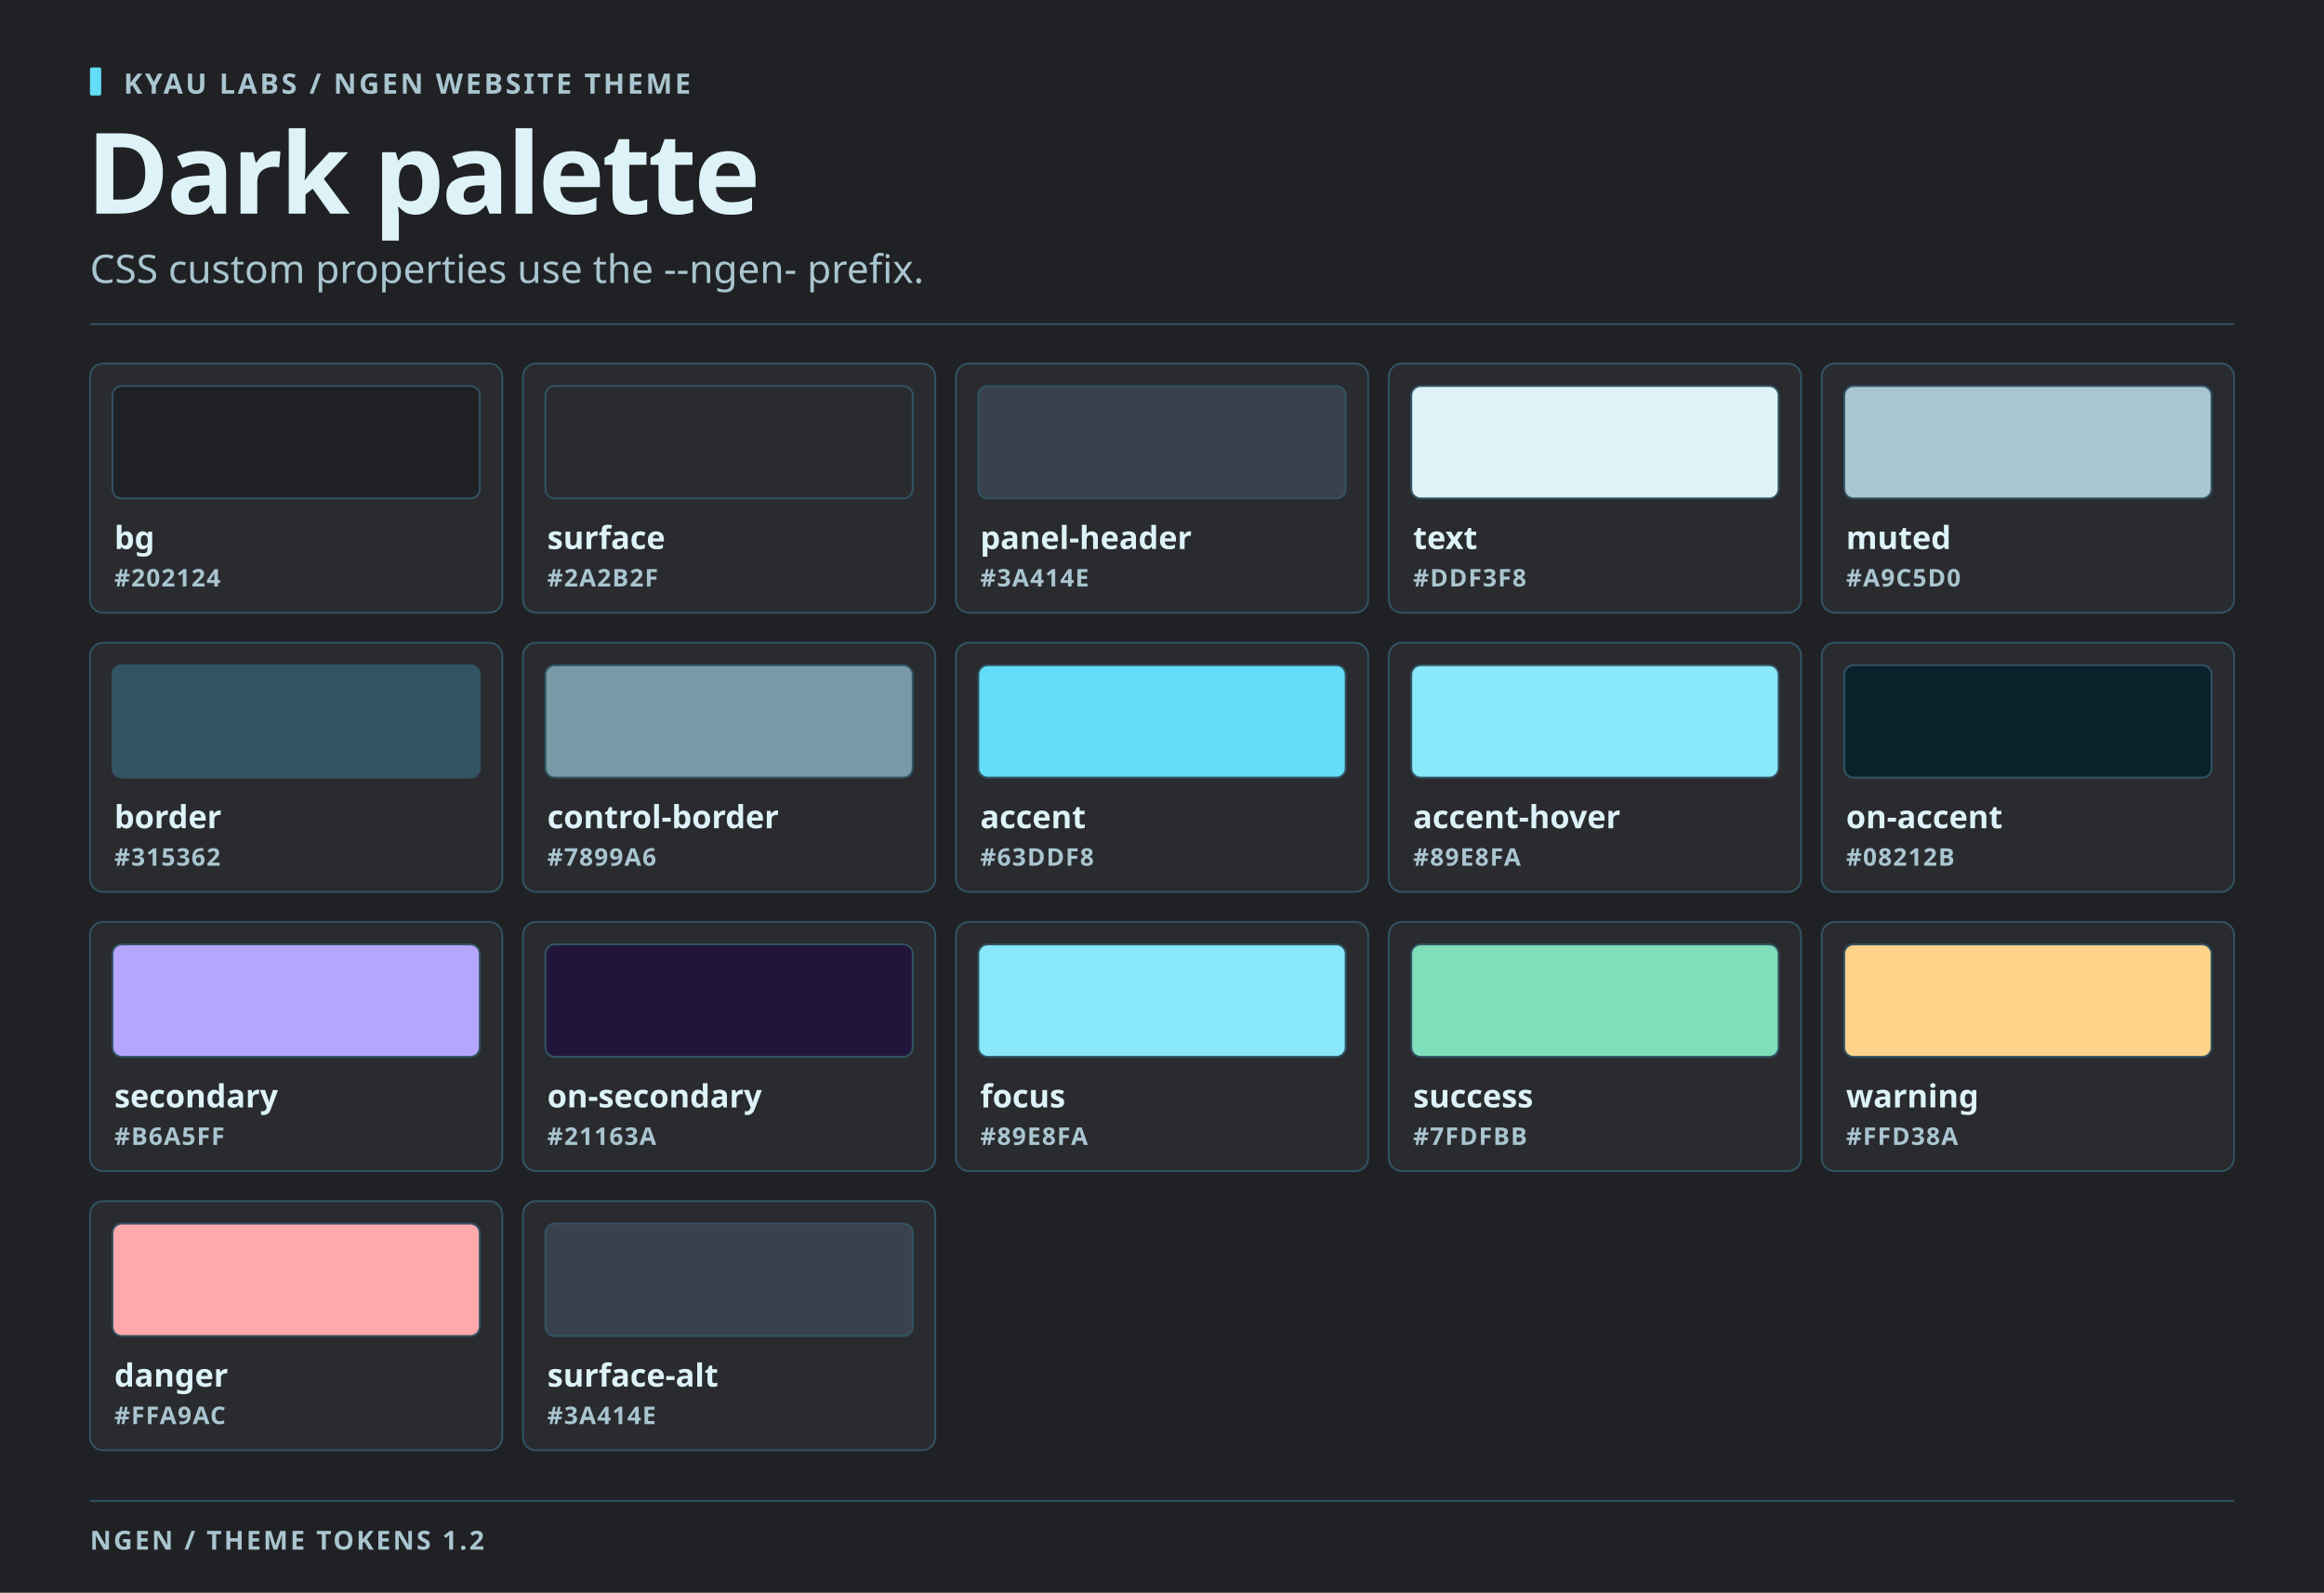
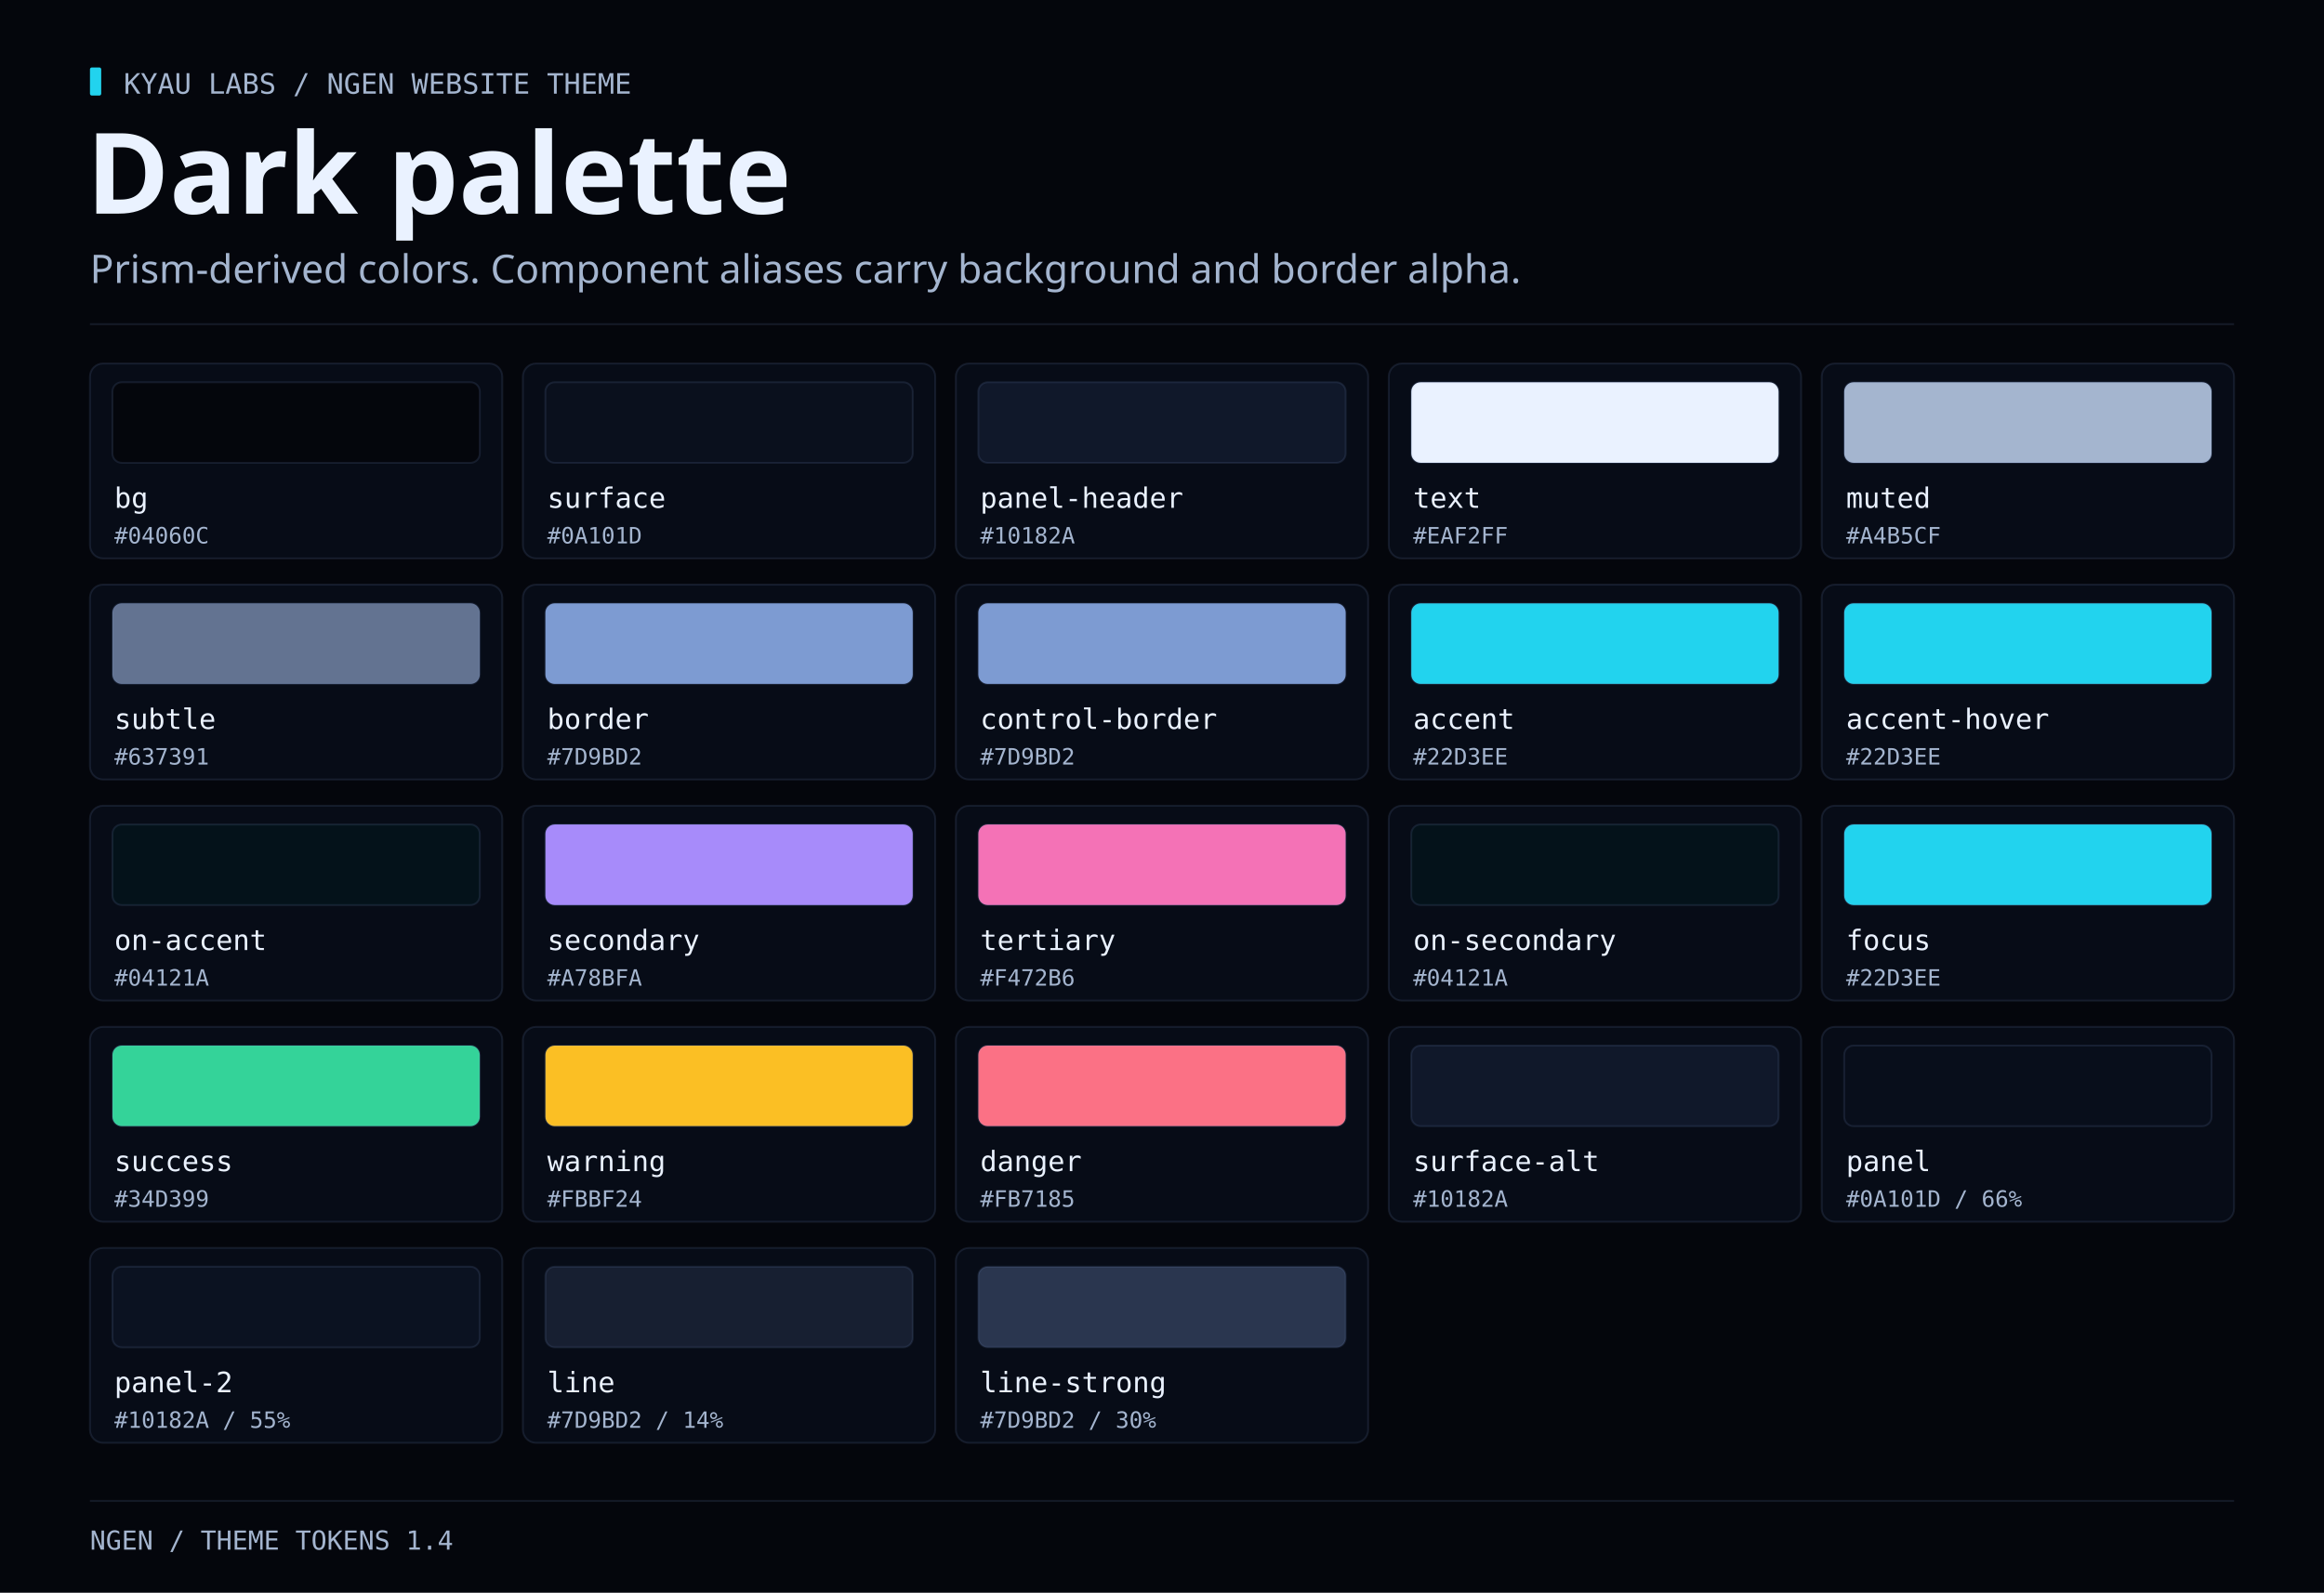
<svg xmlns="http://www.w3.org/2000/svg" viewBox="0 0 1240 850" width="1240" height="850" role="img" aria-labelledby="title">
-   <rect x="0" y="0" width="1240" height="850" rx="0" fill="#202124" stroke="none" />
-   <rect x="48" y="36" width="6" height="15" rx="1" fill="#63DDF8" stroke="none" />
-   <text x="66" y="50" fill="#A9C5D0" font-family="Adwaita Mono, sans-serif" font-size="15" font-weight="600" letter-spacing="1.4" text-anchor="start">KYAU LABS  /  NGEN WEBSITE THEME</text>
-   <text x="46" y="114" fill="#DDF3F8" font-family="Adwaita Sans, sans-serif" font-size="60" font-weight="700" letter-spacing="-1.5" text-anchor="start">Dark palette</text>
-   <text x="48" y="151" fill="#A9C5D0" font-family="Adwaita Sans, sans-serif" font-size="21" font-weight="400" letter-spacing="0" text-anchor="start">CSS custom properties use the --ngen- prefix.</text>
-   <path d="M48 173H1192" stroke="#315362" />
-   <rect x="48" y="194" width="220" height="133" rx="7" fill="#2A2B2F" stroke="#315362" />
-   <rect x="60" y="206" width="196" height="60" rx="5" fill="#202124" stroke="#315362" />
-   <text x="61" y="293" fill="#DDF3F8" font-family="Adwaita Mono, sans-serif" font-size="17" font-weight="600" letter-spacing="0" text-anchor="start">bg</text>
-   <text x="61" y="313" fill="#A9C5D0" font-family="Adwaita Mono, sans-serif" font-size="13" font-weight="600" letter-spacing="0.6" text-anchor="start">#202124</text>
-   <rect x="279" y="194" width="220" height="133" rx="7" fill="#2A2B2F" stroke="#315362" />
-   <rect x="291" y="206" width="196" height="60" rx="5" fill="#2A2B2F" stroke="#315362" />
-   <text x="292" y="293" fill="#DDF3F8" font-family="Adwaita Mono, sans-serif" font-size="17" font-weight="600" letter-spacing="0" text-anchor="start">surface</text>
-   <text x="292" y="313" fill="#A9C5D0" font-family="Adwaita Mono, sans-serif" font-size="13" font-weight="600" letter-spacing="0.6" text-anchor="start">#2A2B2F</text>
-   <rect x="510" y="194" width="220" height="133" rx="7" fill="#2A2B2F" stroke="#315362" />
-   <rect x="522" y="206" width="196" height="60" rx="5" fill="#3A414E" stroke="#315362" />
-   <text x="523" y="293" fill="#DDF3F8" font-family="Adwaita Mono, sans-serif" font-size="17" font-weight="600" letter-spacing="0" text-anchor="start">panel-header</text>
-   <text x="523" y="313" fill="#A9C5D0" font-family="Adwaita Mono, sans-serif" font-size="13" font-weight="600" letter-spacing="0.6" text-anchor="start">#3A414E</text>
-   <rect x="741" y="194" width="220" height="133" rx="7" fill="#2A2B2F" stroke="#315362" />
-   <rect x="753" y="206" width="196" height="60" rx="5" fill="#DDF3F8" stroke="#315362" />
-   <text x="754" y="293" fill="#DDF3F8" font-family="Adwaita Mono, sans-serif" font-size="17" font-weight="600" letter-spacing="0" text-anchor="start">text</text>
-   <text x="754" y="313" fill="#A9C5D0" font-family="Adwaita Mono, sans-serif" font-size="13" font-weight="600" letter-spacing="0.6" text-anchor="start">#DDF3F8</text>
-   <rect x="972" y="194" width="220" height="133" rx="7" fill="#2A2B2F" stroke="#315362" />
-   <rect x="984" y="206" width="196" height="60" rx="5" fill="#A9C5D0" stroke="#315362" />
-   <text x="985" y="293" fill="#DDF3F8" font-family="Adwaita Mono, sans-serif" font-size="17" font-weight="600" letter-spacing="0" text-anchor="start">muted</text>
-   <text x="985" y="313" fill="#A9C5D0" font-family="Adwaita Mono, sans-serif" font-size="13" font-weight="600" letter-spacing="0.6" text-anchor="start">#A9C5D0</text>
-   <rect x="48" y="343" width="220" height="133" rx="7" fill="#2A2B2F" stroke="#315362" />
-   <rect x="60" y="355" width="196" height="60" rx="5" fill="#315362" stroke="#315362" />
-   <text x="61" y="442" fill="#DDF3F8" font-family="Adwaita Mono, sans-serif" font-size="17" font-weight="600" letter-spacing="0" text-anchor="start">border</text>
-   <text x="61" y="462" fill="#A9C5D0" font-family="Adwaita Mono, sans-serif" font-size="13" font-weight="600" letter-spacing="0.6" text-anchor="start">#315362</text>
-   <rect x="279" y="343" width="220" height="133" rx="7" fill="#2A2B2F" stroke="#315362" />
-   <rect x="291" y="355" width="196" height="60" rx="5" fill="#7899A6" stroke="#315362" />
-   <text x="292" y="442" fill="#DDF3F8" font-family="Adwaita Mono, sans-serif" font-size="17" font-weight="600" letter-spacing="0" text-anchor="start">control-border</text>
-   <text x="292" y="462" fill="#A9C5D0" font-family="Adwaita Mono, sans-serif" font-size="13" font-weight="600" letter-spacing="0.6" text-anchor="start">#7899A6</text>
-   <rect x="510" y="343" width="220" height="133" rx="7" fill="#2A2B2F" stroke="#315362" />
-   <rect x="522" y="355" width="196" height="60" rx="5" fill="#63DDF8" stroke="#315362" />
-   <text x="523" y="442" fill="#DDF3F8" font-family="Adwaita Mono, sans-serif" font-size="17" font-weight="600" letter-spacing="0" text-anchor="start">accent</text>
-   <text x="523" y="462" fill="#A9C5D0" font-family="Adwaita Mono, sans-serif" font-size="13" font-weight="600" letter-spacing="0.6" text-anchor="start">#63DDF8</text>
-   <rect x="741" y="343" width="220" height="133" rx="7" fill="#2A2B2F" stroke="#315362" />
-   <rect x="753" y="355" width="196" height="60" rx="5" fill="#89E8FA" stroke="#315362" />
-   <text x="754" y="442" fill="#DDF3F8" font-family="Adwaita Mono, sans-serif" font-size="17" font-weight="600" letter-spacing="0" text-anchor="start">accent-hover</text>
-   <text x="754" y="462" fill="#A9C5D0" font-family="Adwaita Mono, sans-serif" font-size="13" font-weight="600" letter-spacing="0.6" text-anchor="start">#89E8FA</text>
-   <rect x="972" y="343" width="220" height="133" rx="7" fill="#2A2B2F" stroke="#315362" />
-   <rect x="984" y="355" width="196" height="60" rx="5" fill="#08212B" stroke="#315362" />
-   <text x="985" y="442" fill="#DDF3F8" font-family="Adwaita Mono, sans-serif" font-size="17" font-weight="600" letter-spacing="0" text-anchor="start">on-accent</text>
-   <text x="985" y="462" fill="#A9C5D0" font-family="Adwaita Mono, sans-serif" font-size="13" font-weight="600" letter-spacing="0.6" text-anchor="start">#08212B</text>
-   <rect x="48" y="492" width="220" height="133" rx="7" fill="#2A2B2F" stroke="#315362" />
-   <rect x="60" y="504" width="196" height="60" rx="5" fill="#B6A5FF" stroke="#315362" />
-   <text x="61" y="591" fill="#DDF3F8" font-family="Adwaita Mono, sans-serif" font-size="17" font-weight="600" letter-spacing="0" text-anchor="start">secondary</text>
-   <text x="61" y="611" fill="#A9C5D0" font-family="Adwaita Mono, sans-serif" font-size="13" font-weight="600" letter-spacing="0.6" text-anchor="start">#B6A5FF</text>
-   <rect x="279" y="492" width="220" height="133" rx="7" fill="#2A2B2F" stroke="#315362" />
-   <rect x="291" y="504" width="196" height="60" rx="5" fill="#21163A" stroke="#315362" />
-   <text x="292" y="591" fill="#DDF3F8" font-family="Adwaita Mono, sans-serif" font-size="17" font-weight="600" letter-spacing="0" text-anchor="start">on-secondary</text>
-   <text x="292" y="611" fill="#A9C5D0" font-family="Adwaita Mono, sans-serif" font-size="13" font-weight="600" letter-spacing="0.6" text-anchor="start">#21163A</text>
-   <rect x="510" y="492" width="220" height="133" rx="7" fill="#2A2B2F" stroke="#315362" />
-   <rect x="522" y="504" width="196" height="60" rx="5" fill="#89E8FA" stroke="#315362" />
-   <text x="523" y="591" fill="#DDF3F8" font-family="Adwaita Mono, sans-serif" font-size="17" font-weight="600" letter-spacing="0" text-anchor="start">focus</text>
-   <text x="523" y="611" fill="#A9C5D0" font-family="Adwaita Mono, sans-serif" font-size="13" font-weight="600" letter-spacing="0.6" text-anchor="start">#89E8FA</text>
-   <rect x="741" y="492" width="220" height="133" rx="7" fill="#2A2B2F" stroke="#315362" />
-   <rect x="753" y="504" width="196" height="60" rx="5" fill="#7FDFBB" stroke="#315362" />
-   <text x="754" y="591" fill="#DDF3F8" font-family="Adwaita Mono, sans-serif" font-size="17" font-weight="600" letter-spacing="0" text-anchor="start">success</text>
-   <text x="754" y="611" fill="#A9C5D0" font-family="Adwaita Mono, sans-serif" font-size="13" font-weight="600" letter-spacing="0.6" text-anchor="start">#7FDFBB</text>
-   <rect x="972" y="492" width="220" height="133" rx="7" fill="#2A2B2F" stroke="#315362" />
-   <rect x="984" y="504" width="196" height="60" rx="5" fill="#FFD38A" stroke="#315362" />
-   <text x="985" y="591" fill="#DDF3F8" font-family="Adwaita Mono, sans-serif" font-size="17" font-weight="600" letter-spacing="0" text-anchor="start">warning</text>
-   <text x="985" y="611" fill="#A9C5D0" font-family="Adwaita Mono, sans-serif" font-size="13" font-weight="600" letter-spacing="0.6" text-anchor="start">#FFD38A</text>
-   <rect x="48" y="641" width="220" height="133" rx="7" fill="#2A2B2F" stroke="#315362" />
-   <rect x="60" y="653" width="196" height="60" rx="5" fill="#FFA9AC" stroke="#315362" />
-   <text x="61" y="740" fill="#DDF3F8" font-family="Adwaita Mono, sans-serif" font-size="17" font-weight="600" letter-spacing="0" text-anchor="start">danger</text>
-   <text x="61" y="760" fill="#A9C5D0" font-family="Adwaita Mono, sans-serif" font-size="13" font-weight="600" letter-spacing="0.6" text-anchor="start">#FFA9AC</text>
-   <rect x="279" y="641" width="220" height="133" rx="7" fill="#2A2B2F" stroke="#315362" />
-   <rect x="291" y="653" width="196" height="60" rx="5" fill="#3A414E" stroke="#315362" />
-   <text x="292" y="740" fill="#DDF3F8" font-family="Adwaita Mono, sans-serif" font-size="17" font-weight="600" letter-spacing="0" text-anchor="start">surface-alt</text>
-   <text x="292" y="760" fill="#A9C5D0" font-family="Adwaita Mono, sans-serif" font-size="13" font-weight="600" letter-spacing="0.6" text-anchor="start">#3A414E</text>
-   <path d="M48 801H1192" stroke="#315362" />
-   <text x="48" y="827" fill="#A9C5D0" font-family="Adwaita Mono, sans-serif" font-size="14" font-weight="600" letter-spacing="1.2" text-anchor="start">NGEN  /  THEME TOKENS 1.2</text>
+   <rect width="1240" height="850" fill="#04060C" />
+   <rect x="48" y="36" width="6" height="15" rx="1" fill="#22D3EE" />
+   <text x="66" y="50" fill="#A4B5CF" font-family="Operator Mono, monospace" font-size="15" font-weight="500">KYAU LABS / NGEN WEBSITE THEME</text>
+   <text x="46" y="114" fill="#EAF2FF" font-family="Neo Sans Pro, sans-serif" font-size="60" font-weight="700">Dark palette</text>
+   <text x="48" y="151" fill="#A4B5CF" font-family="Neo Sans Pro, sans-serif" font-size="21" font-weight="400">Prism-derived colors. Component aliases carry background and border alpha.</text>
+   <path d="M48 173H1192M48 801H1192" stroke="#7D9BD2" stroke-opacity="0.14" />
+   <rect x="48" y="194" width="220" height="104" rx="7" fill="#0A101D" fill-opacity="0.66" stroke="#7D9BD2" stroke-opacity="0.14" />
+   <rect x="60" y="204" width="196" height="43" rx="5" fill="#04060C" stroke="#7D9BD2" stroke-opacity="0.14" />
+   <text x="61" y="271" fill="#EAF2FF" font-family="Operator Mono, monospace" font-size="15" font-weight="500">bg</text>
+   <text x="61" y="290" fill="#A4B5CF" font-family="Operator Mono, monospace" font-size="12" font-weight="500">#04060C</text>
+   <rect x="279" y="194" width="220" height="104" rx="7" fill="#0A101D" fill-opacity="0.66" stroke="#7D9BD2" stroke-opacity="0.14" />
+   <rect x="291" y="204" width="196" height="43" rx="5" fill="#0A101D" stroke="#7D9BD2" stroke-opacity="0.14" />
+   <text x="292" y="271" fill="#EAF2FF" font-family="Operator Mono, monospace" font-size="15" font-weight="500">surface</text>
+   <text x="292" y="290" fill="#A4B5CF" font-family="Operator Mono, monospace" font-size="12" font-weight="500">#0A101D</text>
+   <rect x="510" y="194" width="220" height="104" rx="7" fill="#0A101D" fill-opacity="0.66" stroke="#7D9BD2" stroke-opacity="0.14" />
+   <rect x="522" y="204" width="196" height="43" rx="5" fill="#10182A" stroke="#7D9BD2" stroke-opacity="0.14" />
+   <text x="523" y="271" fill="#EAF2FF" font-family="Operator Mono, monospace" font-size="15" font-weight="500">panel-header</text>
+   <text x="523" y="290" fill="#A4B5CF" font-family="Operator Mono, monospace" font-size="12" font-weight="500">#10182A</text>
+   <rect x="741" y="194" width="220" height="104" rx="7" fill="#0A101D" fill-opacity="0.66" stroke="#7D9BD2" stroke-opacity="0.14" />
+   <rect x="753" y="204" width="196" height="43" rx="5" fill="#EAF2FF" stroke="#7D9BD2" stroke-opacity="0.14" />
+   <text x="754" y="271" fill="#EAF2FF" font-family="Operator Mono, monospace" font-size="15" font-weight="500">text</text>
+   <text x="754" y="290" fill="#A4B5CF" font-family="Operator Mono, monospace" font-size="12" font-weight="500">#EAF2FF</text>
+   <rect x="972" y="194" width="220" height="104" rx="7" fill="#0A101D" fill-opacity="0.66" stroke="#7D9BD2" stroke-opacity="0.14" />
+   <rect x="984" y="204" width="196" height="43" rx="5" fill="#A4B5CF" stroke="#7D9BD2" stroke-opacity="0.14" />
+   <text x="985" y="271" fill="#EAF2FF" font-family="Operator Mono, monospace" font-size="15" font-weight="500">muted</text>
+   <text x="985" y="290" fill="#A4B5CF" font-family="Operator Mono, monospace" font-size="12" font-weight="500">#A4B5CF</text>
+   <rect x="48" y="312" width="220" height="104" rx="7" fill="#0A101D" fill-opacity="0.66" stroke="#7D9BD2" stroke-opacity="0.14" />
+   <rect x="60" y="322" width="196" height="43" rx="5" fill="#637391" stroke="#7D9BD2" stroke-opacity="0.14" />
+   <text x="61" y="389" fill="#EAF2FF" font-family="Operator Mono, monospace" font-size="15" font-weight="500">subtle</text>
+   <text x="61" y="408" fill="#A4B5CF" font-family="Operator Mono, monospace" font-size="12" font-weight="500">#637391</text>
+   <rect x="279" y="312" width="220" height="104" rx="7" fill="#0A101D" fill-opacity="0.66" stroke="#7D9BD2" stroke-opacity="0.14" />
+   <rect x="291" y="322" width="196" height="43" rx="5" fill="#7D9BD2" stroke="#7D9BD2" stroke-opacity="0.14" />
+   <text x="292" y="389" fill="#EAF2FF" font-family="Operator Mono, monospace" font-size="15" font-weight="500">border</text>
+   <text x="292" y="408" fill="#A4B5CF" font-family="Operator Mono, monospace" font-size="12" font-weight="500">#7D9BD2</text>
+   <rect x="510" y="312" width="220" height="104" rx="7" fill="#0A101D" fill-opacity="0.66" stroke="#7D9BD2" stroke-opacity="0.14" />
+   <rect x="522" y="322" width="196" height="43" rx="5" fill="#7D9BD2" stroke="#7D9BD2" stroke-opacity="0.14" />
+   <text x="523" y="389" fill="#EAF2FF" font-family="Operator Mono, monospace" font-size="15" font-weight="500">control-border</text>
+   <text x="523" y="408" fill="#A4B5CF" font-family="Operator Mono, monospace" font-size="12" font-weight="500">#7D9BD2</text>
+   <rect x="741" y="312" width="220" height="104" rx="7" fill="#0A101D" fill-opacity="0.66" stroke="#7D9BD2" stroke-opacity="0.14" />
+   <rect x="753" y="322" width="196" height="43" rx="5" fill="#22D3EE" stroke="#7D9BD2" stroke-opacity="0.14" />
+   <text x="754" y="389" fill="#EAF2FF" font-family="Operator Mono, monospace" font-size="15" font-weight="500">accent</text>
+   <text x="754" y="408" fill="#A4B5CF" font-family="Operator Mono, monospace" font-size="12" font-weight="500">#22D3EE</text>
+   <rect x="972" y="312" width="220" height="104" rx="7" fill="#0A101D" fill-opacity="0.66" stroke="#7D9BD2" stroke-opacity="0.14" />
+   <rect x="984" y="322" width="196" height="43" rx="5" fill="#22D3EE" stroke="#7D9BD2" stroke-opacity="0.14" />
+   <text x="985" y="389" fill="#EAF2FF" font-family="Operator Mono, monospace" font-size="15" font-weight="500">accent-hover</text>
+   <text x="985" y="408" fill="#A4B5CF" font-family="Operator Mono, monospace" font-size="12" font-weight="500">#22D3EE</text>
+   <rect x="48" y="430" width="220" height="104" rx="7" fill="#0A101D" fill-opacity="0.66" stroke="#7D9BD2" stroke-opacity="0.14" />
+   <rect x="60" y="440" width="196" height="43" rx="5" fill="#04121A" stroke="#7D9BD2" stroke-opacity="0.14" />
+   <text x="61" y="507" fill="#EAF2FF" font-family="Operator Mono, monospace" font-size="15" font-weight="500">on-accent</text>
+   <text x="61" y="526" fill="#A4B5CF" font-family="Operator Mono, monospace" font-size="12" font-weight="500">#04121A</text>
+   <rect x="279" y="430" width="220" height="104" rx="7" fill="#0A101D" fill-opacity="0.66" stroke="#7D9BD2" stroke-opacity="0.14" />
+   <rect x="291" y="440" width="196" height="43" rx="5" fill="#A78BFA" stroke="#7D9BD2" stroke-opacity="0.14" />
+   <text x="292" y="507" fill="#EAF2FF" font-family="Operator Mono, monospace" font-size="15" font-weight="500">secondary</text>
+   <text x="292" y="526" fill="#A4B5CF" font-family="Operator Mono, monospace" font-size="12" font-weight="500">#A78BFA</text>
+   <rect x="510" y="430" width="220" height="104" rx="7" fill="#0A101D" fill-opacity="0.66" stroke="#7D9BD2" stroke-opacity="0.14" />
+   <rect x="522" y="440" width="196" height="43" rx="5" fill="#F472B6" stroke="#7D9BD2" stroke-opacity="0.14" />
+   <text x="523" y="507" fill="#EAF2FF" font-family="Operator Mono, monospace" font-size="15" font-weight="500">tertiary</text>
+   <text x="523" y="526" fill="#A4B5CF" font-family="Operator Mono, monospace" font-size="12" font-weight="500">#F472B6</text>
+   <rect x="741" y="430" width="220" height="104" rx="7" fill="#0A101D" fill-opacity="0.66" stroke="#7D9BD2" stroke-opacity="0.14" />
+   <rect x="753" y="440" width="196" height="43" rx="5" fill="#04121A" stroke="#7D9BD2" stroke-opacity="0.14" />
+   <text x="754" y="507" fill="#EAF2FF" font-family="Operator Mono, monospace" font-size="15" font-weight="500">on-secondary</text>
+   <text x="754" y="526" fill="#A4B5CF" font-family="Operator Mono, monospace" font-size="12" font-weight="500">#04121A</text>
+   <rect x="972" y="430" width="220" height="104" rx="7" fill="#0A101D" fill-opacity="0.66" stroke="#7D9BD2" stroke-opacity="0.14" />
+   <rect x="984" y="440" width="196" height="43" rx="5" fill="#22D3EE" stroke="#7D9BD2" stroke-opacity="0.14" />
+   <text x="985" y="507" fill="#EAF2FF" font-family="Operator Mono, monospace" font-size="15" font-weight="500">focus</text>
+   <text x="985" y="526" fill="#A4B5CF" font-family="Operator Mono, monospace" font-size="12" font-weight="500">#22D3EE</text>
+   <rect x="48" y="548" width="220" height="104" rx="7" fill="#0A101D" fill-opacity="0.66" stroke="#7D9BD2" stroke-opacity="0.14" />
+   <rect x="60" y="558" width="196" height="43" rx="5" fill="#34D399" stroke="#7D9BD2" stroke-opacity="0.14" />
+   <text x="61" y="625" fill="#EAF2FF" font-family="Operator Mono, monospace" font-size="15" font-weight="500">success</text>
+   <text x="61" y="644" fill="#A4B5CF" font-family="Operator Mono, monospace" font-size="12" font-weight="500">#34D399</text>
+   <rect x="279" y="548" width="220" height="104" rx="7" fill="#0A101D" fill-opacity="0.66" stroke="#7D9BD2" stroke-opacity="0.14" />
+   <rect x="291" y="558" width="196" height="43" rx="5" fill="#FBBF24" stroke="#7D9BD2" stroke-opacity="0.14" />
+   <text x="292" y="625" fill="#EAF2FF" font-family="Operator Mono, monospace" font-size="15" font-weight="500">warning</text>
+   <text x="292" y="644" fill="#A4B5CF" font-family="Operator Mono, monospace" font-size="12" font-weight="500">#FBBF24</text>
+   <rect x="510" y="548" width="220" height="104" rx="7" fill="#0A101D" fill-opacity="0.66" stroke="#7D9BD2" stroke-opacity="0.14" />
+   <rect x="522" y="558" width="196" height="43" rx="5" fill="#FB7185" stroke="#7D9BD2" stroke-opacity="0.14" />
+   <text x="523" y="625" fill="#EAF2FF" font-family="Operator Mono, monospace" font-size="15" font-weight="500">danger</text>
+   <text x="523" y="644" fill="#A4B5CF" font-family="Operator Mono, monospace" font-size="12" font-weight="500">#FB7185</text>
+   <rect x="741" y="548" width="220" height="104" rx="7" fill="#0A101D" fill-opacity="0.66" stroke="#7D9BD2" stroke-opacity="0.14" />
+   <rect x="753" y="558" width="196" height="43" rx="5" fill="#10182A" stroke="#7D9BD2" stroke-opacity="0.14" />
+   <text x="754" y="625" fill="#EAF2FF" font-family="Operator Mono, monospace" font-size="15" font-weight="500">surface-alt</text>
+   <text x="754" y="644" fill="#A4B5CF" font-family="Operator Mono, monospace" font-size="12" font-weight="500">#10182A</text>
+   <rect x="972" y="548" width="220" height="104" rx="7" fill="#0A101D" fill-opacity="0.66" stroke="#7D9BD2" stroke-opacity="0.14" />
+   <rect x="984" y="558" width="196" height="43" rx="5" fill="#0A101D" fill-opacity="0.66" stroke="#7D9BD2" stroke-opacity="0.14" />
+   <text x="985" y="625" fill="#EAF2FF" font-family="Operator Mono, monospace" font-size="15" font-weight="500">panel</text>
+   <text x="985" y="644" fill="#A4B5CF" font-family="Operator Mono, monospace" font-size="12" font-weight="500">#0A101D / 66%</text>
+   <rect x="48" y="666" width="220" height="104" rx="7" fill="#0A101D" fill-opacity="0.66" stroke="#7D9BD2" stroke-opacity="0.14" />
+   <rect x="60" y="676" width="196" height="43" rx="5" fill="#10182A" fill-opacity="0.55" stroke="#7D9BD2" stroke-opacity="0.14" />
+   <text x="61" y="743" fill="#EAF2FF" font-family="Operator Mono, monospace" font-size="15" font-weight="500">panel-2</text>
+   <text x="61" y="762" fill="#A4B5CF" font-family="Operator Mono, monospace" font-size="12" font-weight="500">#10182A / 55%</text>
+   <rect x="279" y="666" width="220" height="104" rx="7" fill="#0A101D" fill-opacity="0.66" stroke="#7D9BD2" stroke-opacity="0.14" />
+   <rect x="291" y="676" width="196" height="43" rx="5" fill="#7D9BD2" fill-opacity="0.14" stroke="#7D9BD2" stroke-opacity="0.14" />
+   <text x="292" y="743" fill="#EAF2FF" font-family="Operator Mono, monospace" font-size="15" font-weight="500">line</text>
+   <text x="292" y="762" fill="#A4B5CF" font-family="Operator Mono, monospace" font-size="12" font-weight="500">#7D9BD2 / 14%</text>
+   <rect x="510" y="666" width="220" height="104" rx="7" fill="#0A101D" fill-opacity="0.66" stroke="#7D9BD2" stroke-opacity="0.14" />
+   <rect x="522" y="676" width="196" height="43" rx="5" fill="#7D9BD2" fill-opacity="0.3" stroke="#7D9BD2" stroke-opacity="0.14" />
+   <text x="523" y="743" fill="#EAF2FF" font-family="Operator Mono, monospace" font-size="15" font-weight="500">line-strong</text>
+   <text x="523" y="762" fill="#A4B5CF" font-family="Operator Mono, monospace" font-size="12" font-weight="500">#7D9BD2 / 30%</text>
+   <text x="48" y="827" fill="#A4B5CF" font-family="Operator Mono, monospace" font-size="14" font-weight="500">NGEN / THEME TOKENS 1.4</text>
</svg>
